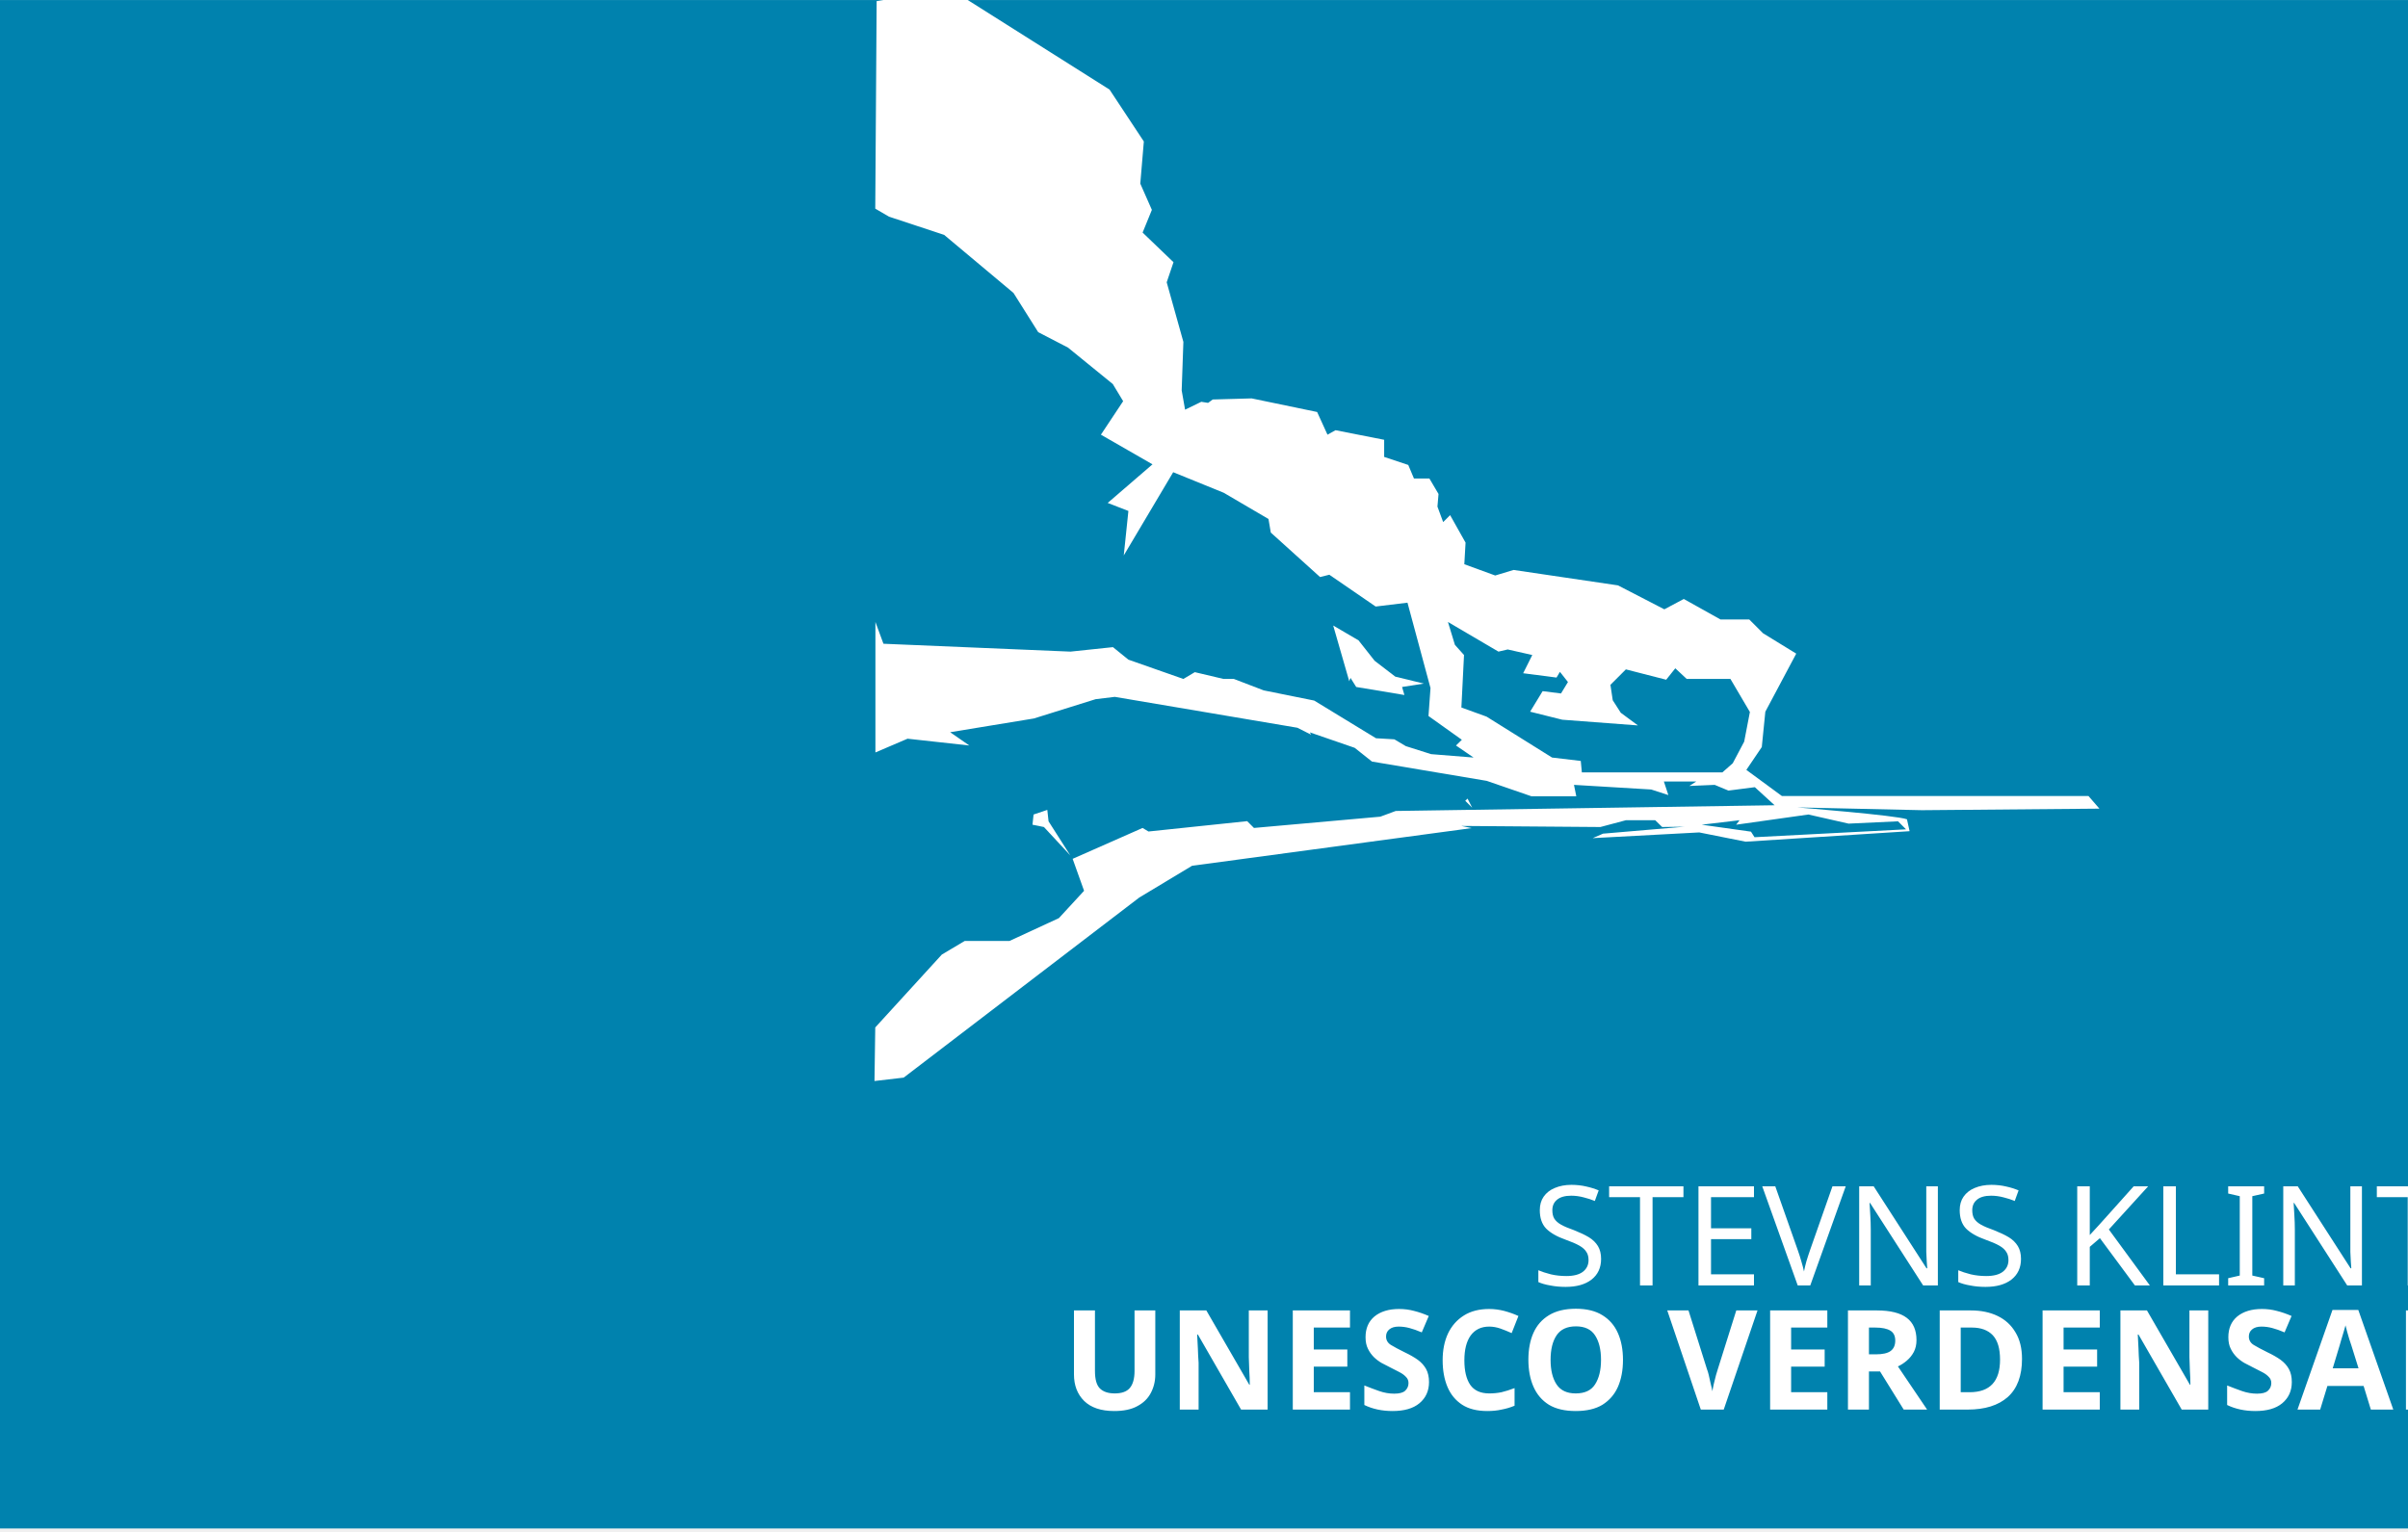
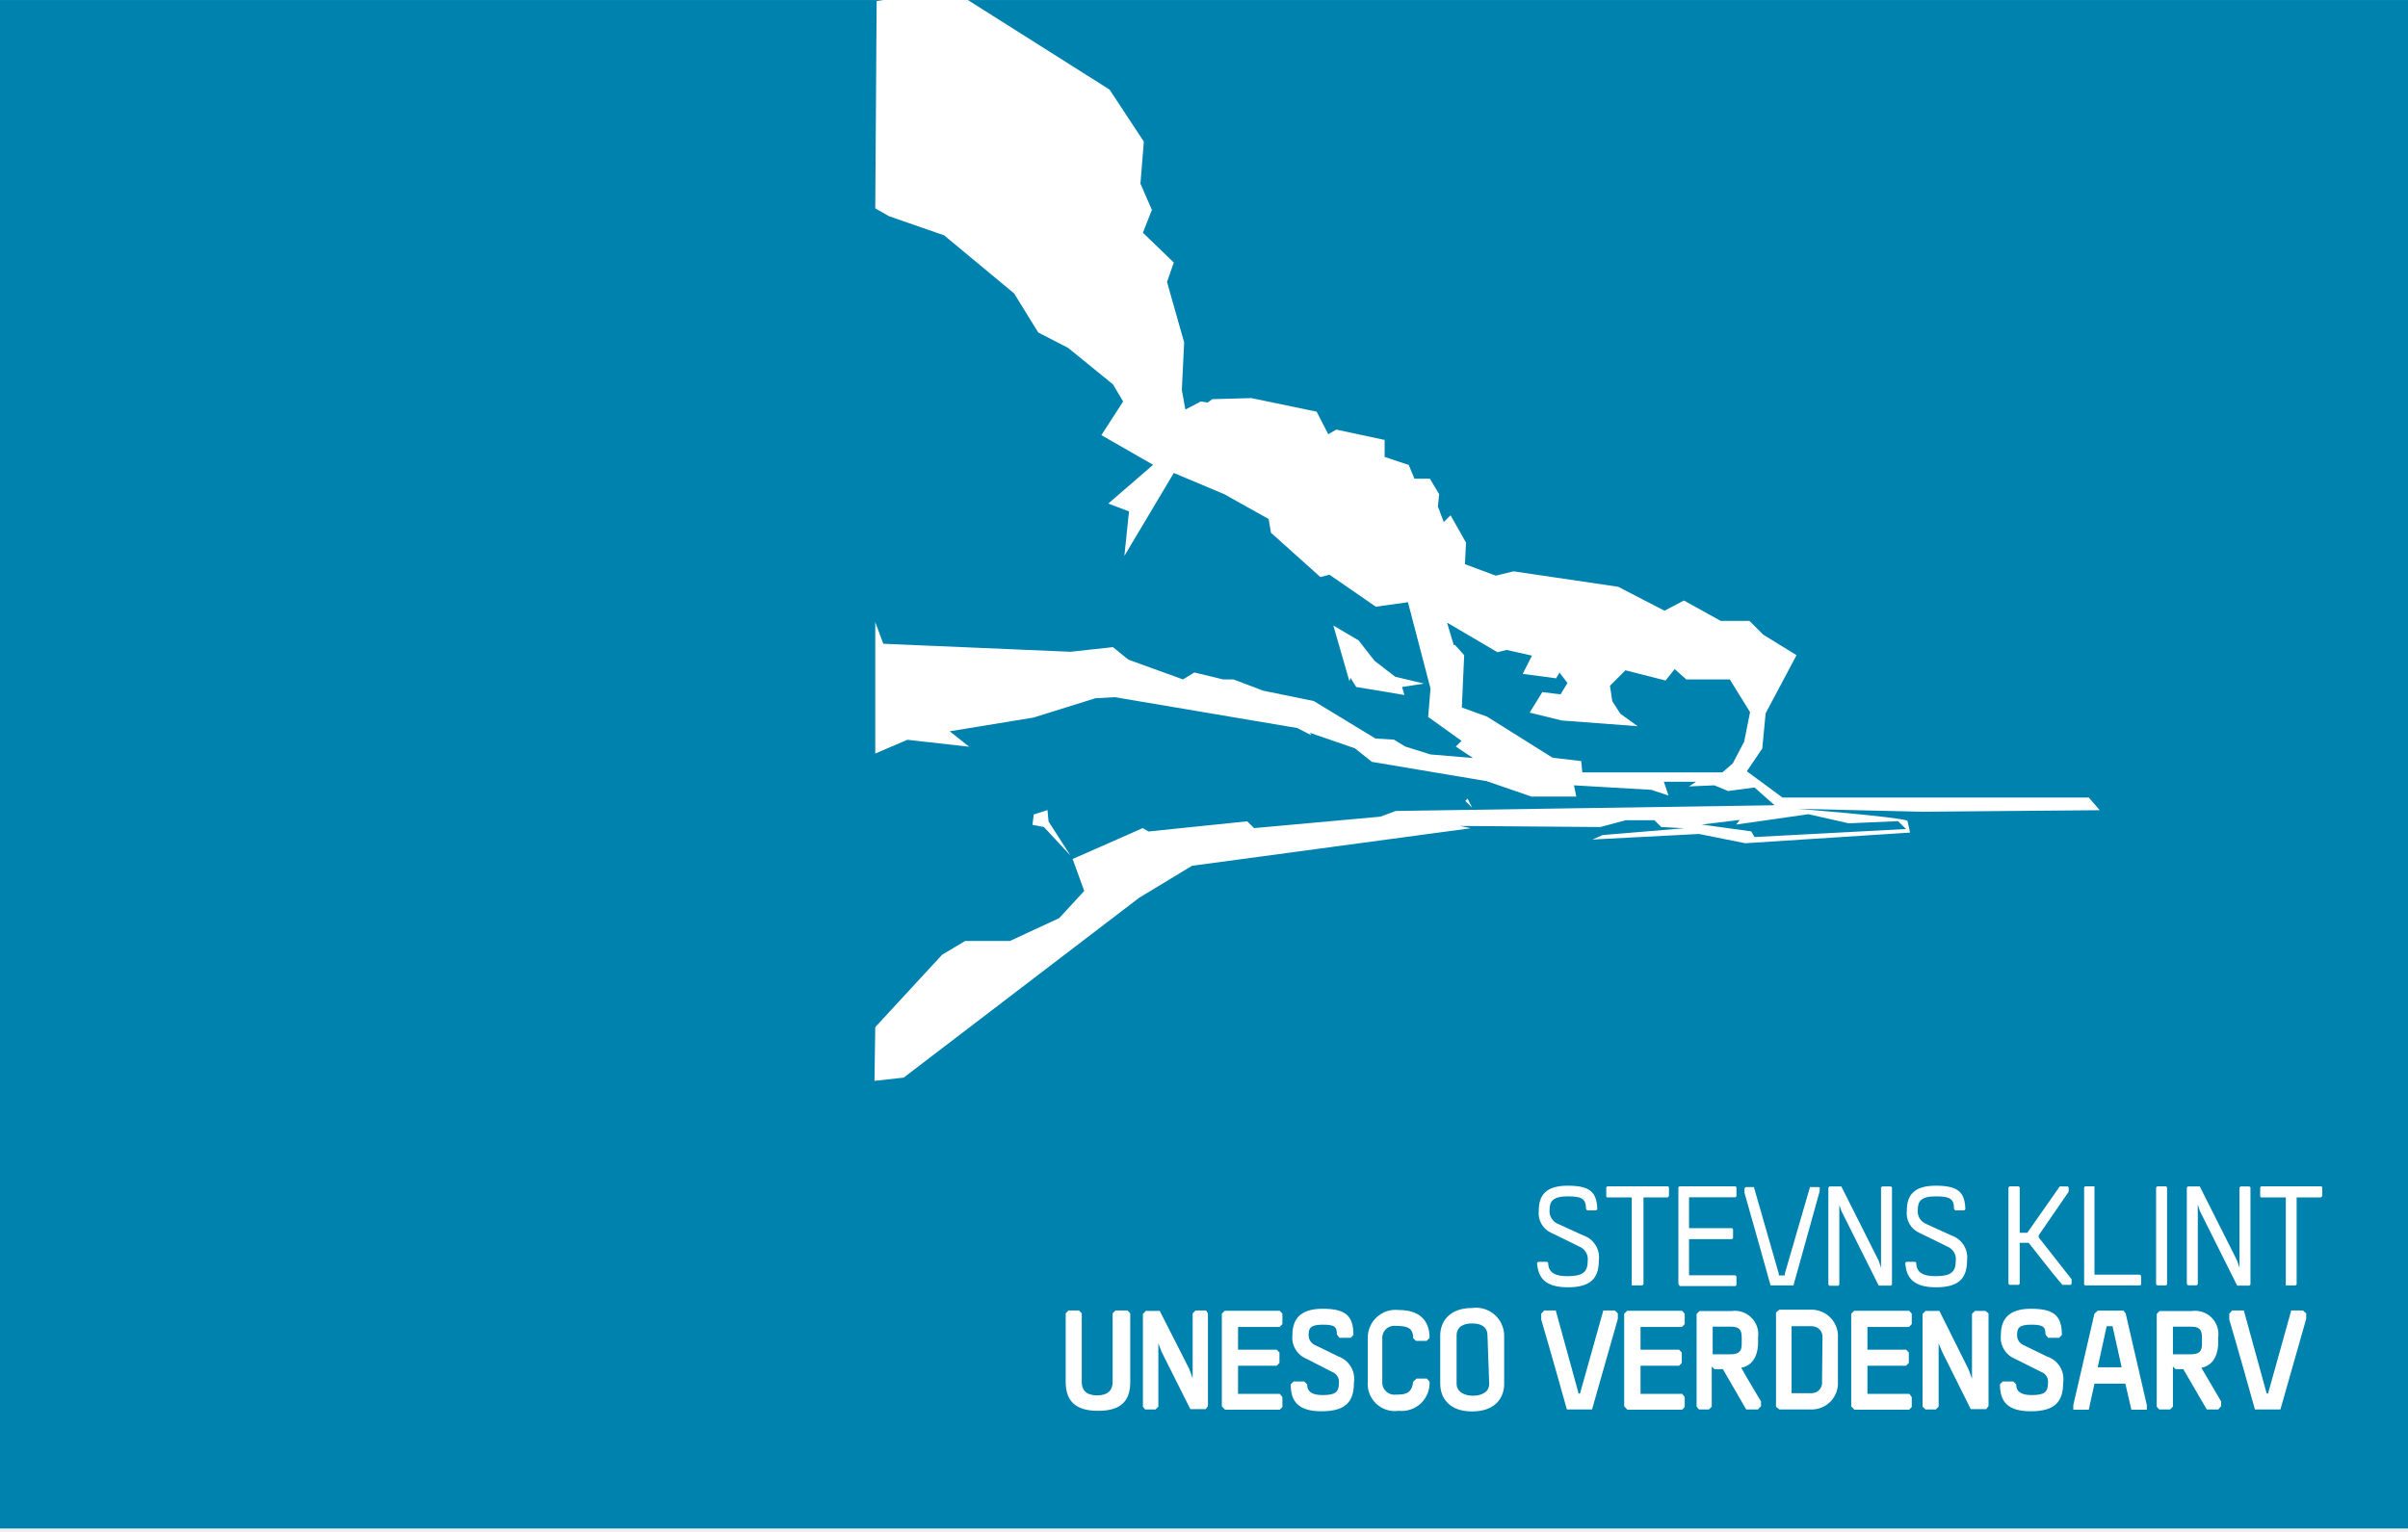
- <svg xmlns="http://www.w3.org/2000/svg" xmlns:xlink="http://www.w3.org/1999/xlink" id="stevnsfort" width="55mm" height="35mm" viewBox="0 0 155.91 99.21">
+ <svg xmlns="http://www.w3.org/2000/svg" id="stevnsfort" width="55mm" height="35mm" viewBox="0 0 155.91 99.21">
  <defs>
    <style>
-       .cls-1, .cls-3, .cls-4 {
+       .cls-1 {
+         fill: #0082ae;
+       }
+ 
+       .cls-2, .cls-3 {
        fill: #fff;
      }

-       .cls-1 {
+       .cls-2 {
        fill-rule: evenodd;
      }
- 
-       .cls-2 {
-         fill: #0082ae;
-       }
- 
-       .cls-3, .cls-4 {
-         font-size: 9px;
-       }
- 
-       .cls-3 {
-         font-family: LimeStone;
-       }
- 
-       .cls-4 {
-         font-family: LimeStone-Heavy, LimeStone;
-         font-weight: 800;
-       }
    </style>
-     <symbol id="New_Symbol_36" data-name="New Symbol 36" viewBox="0 0 79.31 70.73">
-       <g>
-         <polygon class="cls-1" points="29.7 41.23 31.34 42.19 32.38 43.51 33.72 44.54 35.57 44.99 34.16 45.21 34.31 45.73 31.19 45.21 30.82 44.62 30.74 44.84 29.7 41.23 29.7 41.23" />
-         <polygon class="cls-1" points="38.4 52.44 38.7 53.03 38.25 52.58 38.4 52.44 38.4 52.44" />
-         <polygon class="cls-1" points="11.19 53.17 11.27 53.91 12.68 56.12 10.97 54.28 10.23 54.13 10.3 53.47 11.19 53.17 11.19 53.17" />
-         <path class="cls-1" d="M4.9,0,15.22,6.52l2.22,3.36-.23,2.73.75,1.7-.6,1.47,2,1.92L18.92,19,20,22.86,19.89,26l.22,1.25,1.05-.51.44.07.3-.22,2.52-.07,4.24.88.67,1.47.52-.29L33,29.2v1.11l1.56.52.37.88h1l.59,1-.07.82.37,1,.45-.45,1,1.78-.08,1.4,2,.73,1.19-.36,6.76,1,3,1.55,1.26-.67,2.38,1.33h1.86l.89.89,2.15,1.32-2,3.76-.23,2.29-1,1.48,2.3,1.69H78.6l.71.82-11.49.1-8.08-.18s6.43.51,7.11.77l.17.77-10.62.68-3-.6-6.9.37.67-.29,5.27-.45L51,54.28l-.45-.44H48.65L47,54.28,38,54.21l.67.14L20.56,56.79l-3.42,2.06L1.89,70.51,0,70.73l.05-3.47,4.31-4.72,1.48-.88h2.9l3.2-1.48,1.63-1.77-.74-2.07,4.53-2,.38.23,6.39-.67.44.44,8.18-.73,1-.37,24.53-.37L57,51.7l-1.71.22-.89-.37-1.64.07.45-.29H51.11l.29.88-1.11-.36-5-.3.15.74h-2.9l-2.9-1-7.43-1.25-1.12-.89-2.9-1,.08.15-.89-.45-11.82-2L14.32,46l-4,1.25-5.42.89L6.14,49l-4-.44-2.08.89V41l.52,1.41,12.11.51,2.75-.29,1,.81L20,44.69l.74-.44,1.86.44h.67l1.93.74,3.27.66,4,2.44,1.19.07.74.44,1.64.52,2.75.22L37.65,49l.38-.37-2.16-1.54L36,45.28l-1.49-5.53L32.45,40l-3-2.06-.6.15-3.19-2.88-.15-.88-2.9-1.7-3.27-1.33-3.2,5.39.3-2.88-1.34-.52,2.9-2.5-3.34-1.92L16.1,26.7l-.67-1.11-2.9-2.36-1.93-1L9,19.69,4.51,15.93.94,14.75l-.89-.52L.14.79ZM17.07,34.66l.81-1.7-.81,1.7Zm20.51,7.82.59.66L38,46.54l1.63.59,4.24,2.65,1.86.22.07.74H54.9l.67-.59.74-1.4.37-1.92-1.26-2.14H52.59L51.85,44l-.59.74-2.61-.67-1,1,.15,1,.52.81,1.11.82-4.9-.37-2.08-.52.81-1.33,1.19.15.45-.74-.52-.66-.22.37L42,44.32l.59-1.18L41,42.78l-.6.14L37.13,41l.45,1.48Zm7.06,8.26-.82-.15.82.15Zm13.9,2.14h0Zm4.53,1.18-2.6-.59-4.68.66.22-.29-2.45.29,3.19.45.23.36,9.81-.51-.52-.52-3.2.15Zm-39.83,1.7,3.71-1-3.71,1Z" />
-         <polygon class="cls-1" points="41.15 54.28 38.62 54.65 41.15 54.28 41.15 54.28" />
-       </g>
-     </symbol>
  </defs>
-   <rect class="cls-2" x="-0.11" width="156.67" height="98.99" />
-   <use width="79.31" height="70.73" transform="translate(56.62 -0.72)" xlink:href="#New_Symbol_36" />
-   <text class="cls-3" transform="translate(99.15 83.25)">STEVNS KLINT</text>
-   <text class="cls-4" transform="translate(68.77 91.29)">UNESCO VERDENSARV</text>
+   <rect class="cls-1" x="-0.11" width="156.67" height="98.99" />
+   <g id="New_Symbol_36" data-name="New Symbol 36">
+     <g>
+       <polygon class="cls-2" points="86.33 40.51 87.96 41.47 89 42.8 90.34 43.83 92.2 44.27 90.78 44.49 90.93 45.01 87.81 44.49 87.44 43.9 87.37 44.12 86.33 40.51 86.33 40.51" />
+       <polygon class="cls-2" points="95.02 51.72 95.32 52.31 94.87 51.87 95.02 51.72 95.02 51.72" />
+       <polygon class="cls-2" points="67.82 52.46 67.89 53.2 69.31 55.41 67.59 53.56 66.85 53.42 66.93 52.75 67.82 52.46 67.82 52.46" />
+       <path class="cls-2" d="M61.53-.72,71.84,5.8l2.22,3.37-.22,2.72.74,1.7L74,15.07,76,17l-.44,1.26,1.11,3.91-.15,3.09.23,1.26,1-.52.44.07.3-.22,2.53-.07,4.23.88L86,28.12l.52-.3,3.13.67v1.1l1.56.52.37.89h1l.6,1-.08.81.38,1,.44-.44,1,1.77-.07,1.4,2,.74L98,37l6.77,1,3,1.55,1.26-.66,2.38,1.32h1.86l.89.89,2.16,1.33-2,3.76-.22,2.29-1,1.47,2.31,1.7h19.83l.71.82-11.49.1-8.08-.19s6.43.51,7.12.77l.17.77L113,54.61l-3-.6-6.9.36.67-.29,5.28-.44-1.49-.08-.44-.44h-1.86l-1.64.44-9.07-.07.67.15L77.18,56.07l-3.42,2.07L58.51,69.79,56.62,70l.05-3.48L61,61.83l1.49-.89h2.9l3.19-1.48L70.2,57.7l-.75-2.07,4.54-2,.37.22,6.39-.66.45.44,8.17-.74,1-.37,24.53-.37L113.6,51l-1.71.23-.89-.37-1.64.07.45-.3h-2.08l.3.89-1.12-.37-5-.29.15.73h-2.9l-2.9-1-7.43-1.25-1.11-.88-2.9-1,.07.15L84,47.15l-11.82-2-1.26.07-4,1.25-5.43.89,1.26,1-4-.45-2.08.89V40.29l.52,1.4,12.12.52,2.75-.3,1,.81L76.59,44l.74-.45,1.86.45h.67l1.93.73,3.27.67,4,2.43,1.19.07.74.45,1.63.51,2.75.23-1.11-.74.37-.37-2.16-1.55.15-1.84L91.16,39l-2.08.29-3-2.07-.59.15-3.2-2.87-.15-.89L79.26,32,76,30.63,72.8,36l.3-2.88-1.34-.51,2.9-2.51-3.35-1.92L72.72,26l-.66-1.11-2.9-2.36-1.94-1L65.66,19l-4.53-3.76L57.56,14l-.89-.51L56.76.07ZM73.69,34l.82-1.7L73.69,34ZM94.2,41.76l.6.67-.15,3.39,1.63.59,4.24,2.66,1.86.22.07.73h9.07l.67-.58.74-1.41.38-1.91L112,44h-2.82l-.75-.67-.59.74-2.6-.66-1,1,.15,1,.52.81,1.12.81-4.91-.37-2.08-.51.82-1.33,1.18.15.45-.74-.52-.67-.22.37-2.16-.29.6-1.18-1.64-.37-.59.15-3.27-1.92.44,1.47ZM101.26,50l-.81-.14.81.14Zm13.9,2.14h0Zm4.54,1.18-2.61-.59-4.68.67.23-.3-2.46.3,3.2.44.22.37,9.81-.52-.52-.51-3.19.14ZM79.86,55l3.71-1-3.71,1Z" />
+       <polygon class="cls-2" points="97.77 53.56 95.25 53.93 97.77 53.56 97.77 53.56" />
+     </g>
+   </g>
+   <g>
+     <path class="cls-3" d="M103.52,81.63c0,1.15-.53,1.74-2,1.74s-1.94-.61-2-1.59l.08-.06h.57l.07.06c0,.64.45.87,1.24.87,1,0,1.32-.26,1.32-1a.88.88,0,0,0-.55-.92c-.56-.29-1.11-.54-1.78-.87a1.4,1.4,0,0,1-.84-1.45c0-1,.46-1.62,1.87-1.62s1.89.38,1.92,1.53l-.07.07h-.58l-.08-.08c0-.65-.23-.83-1.19-.83s-1.17.33-1.17.87a.89.89,0,0,0,.56.92l1.62.74A1.5,1.5,0,0,1,103.52,81.63Z" />
+     <path class="cls-3" d="M105.65,83.25v-5.7h-1.59l-.06-.06V76.9l.06-.07H108l.06.06v.57l-.09.09h-1.56v5.63l-.08.07Z" />
+     <path class="cls-3" d="M108.67,83.16V76.89l.07-.06h3.63l.06.06v.58l-.07.07h-3v2h2.78l.07.07v.57l-.07.07h-2.78v2.34h3l.07.08v.55l-.06.07h-3.61Z" />
+     <path class="cls-3" d="M117.82,76.9v.24l-1.7,6.11h-1.48c-.55-2-1.15-4.07-1.69-6v-.29l.08-.08h.53c.5,1.78,1.11,3.83,1.61,5.61v.11h.39v-.11l1.63-5.61h.55Z" />
+     <path class="cls-3" d="M122.5,76.9v6.28l-.07.08h-.79l-2.41-4.82-.14-.41v5.16l-.06.08h-.58l-.07-.08V76.91l.07-.07h.77l2.42,4.81.15.46V76.9l.08-.06h.56Z" />
+     <path class="cls-3" d="M127.36,81.63c0,1.15-.53,1.74-2,1.74s-1.94-.61-2-1.59l.07-.06H124l.07.06c0,.64.46.87,1.24.87,1,0,1.32-.26,1.32-1a.88.88,0,0,0-.55-.92c-.56-.29-1.1-.54-1.78-.87a1.4,1.4,0,0,1-.84-1.45c0-1,.46-1.62,1.87-1.62s1.89.38,1.92,1.53l-.07.07h-.58l-.08-.08c0-.65-.23-.83-1.19-.83s-1.16.33-1.16.87a.88.88,0,0,0,.55.92l1.62.74A1.5,1.5,0,0,1,127.36,81.63Z" />
+     <path class="cls-3" d="M132,80v.14l2.13,2.71v.29l-.06.07h-.54c-.78-.91-1.44-1.8-2.18-2.72h-.58v2.65l-.07.07h-.59l-.07-.07V76.9l.08-.07h.58l.07.07v2.94h.49l2.1-3h.53a.3.3,0,0,0,.05.07v.27Z" />
+     <path class="cls-3" d="M138.63,82.62v.56l-.06.07H135l-.06-.07V76.9l.06-.07h.61a.25.25,0,0,0,0,.07v5.65h2.93Z" />
+     <path class="cls-3" d="M140.31,83.18l-.06.07h-.57l-.08-.07V76.9l.08-.07h.57l.06.07Z" />
+     <path class="cls-3" d="M145.71,76.9v6.28l-.07.08h-.79l-2.41-4.82L142.3,78v5.16l-.06.08h-.58l-.07-.08V76.91l.07-.07h.77l2.42,4.81.15.46V76.9l.08-.06h.56Z" />
+     <path class="cls-3" d="M148,83.25v-5.7H146.4l-.06-.06V76.9l.06-.07h3.9l.06.06v.57l-.09.09H148.7v5.63l-.07.07Z" />
+   </g>
+   <g>
+     <path class="cls-3" d="M73.18,85.06V89.5c0,1.26-.63,1.87-2.08,1.87S69,90.75,69,89.49V85.06l.18-.19h.68l.18.19v4.43c0,.63.39.88,1,.88s1-.26,1-.88V85.06l.18-.19H73Z" />
+     <path class="cls-3" d="M78.21,85.06v6l-.14.2h-1l-1.86-3.71L75,87V91.1l-.18.18h-.68L74,91.1v-6l.19-.2h.9L77,88.66l.22.6v-4.2l.19-.19h.68Z" />
+     <path class="cls-3" d="M79.11,91.08v-6l.19-.19h3.56l.17.19v.67l-.18.19H80.16v1.47h2.5l.18.18v.68l-.18.18h-2.5v1.82h2.7l.17.21v.64l-.17.18H79.32Z" />
+     <path class="cls-3" d="M86.66,87.85a1.55,1.55,0,0,1,1,1.72c0,1.22-.55,1.83-2.09,1.83s-2-.66-2-1.75l.19-.18h.68l.19.18c0,.51.37.7,1,.7.85,0,1.06-.2,1.06-.79a.67.67,0,0,0-.42-.7L84.59,88a1.48,1.48,0,0,1-.91-1.54c0-1,.48-1.7,1.95-1.7s2,.43,2,1.7l-.18.18h-.72l-.17-.21c0-.52-.16-.64-.93-.64s-.9.23-.9.63a.69.69,0,0,0,.41.69Z" />
+     <path class="cls-3" d="M92.56,89.48a1.81,1.81,0,0,1-2,1.89,1.76,1.76,0,0,1-2-1.91V86.69a1.8,1.8,0,0,1,2-1.85c1.48,0,2,.8,2,1.81l-.19.19h-.69l-.18-.17c0-.56-.25-.79-1-.8h-.11a.78.78,0,0,0-.89.84v2.75a.79.79,0,0,0,.89.86h.11c.69,0,.93-.25,1-.84l.22-.2h.66Z" />
+     <path class="cls-3" d="M95.31,91.41c-1.48,0-2.06-.88-2.06-1.8V86.49c0-.85.55-1.78,2.07-1.78a1.82,1.82,0,0,1,2.07,1.79v3.13C97.39,90.53,96.81,91.41,95.31,91.41Zm1-4.91c0-.61-.46-.79-1-.79s-1,.2-1,.79v3.11c0,.63.68.78,1,.78h.11c.29,0,1-.11,1-.77Z" />
+     <path class="cls-3" d="M104.75,85.06v.35l-1.67,5.87h-1.63c-1.21-4.33-1.47-5.14-1.66-5.82v-.38l.19-.21h.75l1.48,5.38h.09l1.51-5.38h.74Z" />
+     <path class="cls-3" d="M105.16,91.08v-6l.19-.19h3.56l.17.19v.67l-.18.19h-2.68v1.47h2.49l.18.18v.68l-.18.18h-2.49v1.82h2.7l.16.21v.64l-.17.18h-3.54Z" />
+     <path class="cls-3" d="M113.82,91.28h-.76l-1.51-2.61H111l-.17-.17v2.6l-.18.18H110l-.15-.18v-6l.18-.19h2.06a1.52,1.52,0,0,1,1.74,1.71V87c0,.36-.11,1.4-1.09,1.58.24.43.49.86.74,1.28l.54.9v.31ZM112,87.71c.57,0,.77-.16.77-.67V86.6c0-.52-.2-.68-.7-.68h-1.18v1.79Z" />
+     <path class="cls-3" d="M119,86.67v2.81a1.7,1.7,0,0,1-1.79,1.8h-2l-.22-.17V85l.22-.18h2A1.72,1.72,0,0,1,119,86.67Zm-1,0a.69.69,0,0,0-.72-.78H116v4.34h1.26a.68.68,0,0,0,.71-.77Z" />
+     <path class="cls-3" d="M119.86,91.08v-6l.19-.19h3.56l.17.19v.67l-.18.19h-2.69v1.47h2.5l.18.18v.68l-.18.18h-2.5v1.82h2.71l.16.21v.64l-.17.18h-3.54Z" />
+     <path class="cls-3" d="M128.75,85.06v6l-.15.2h-1l-1.85-3.71-.23-.54V91.1l-.18.18h-.67l-.19-.18v-6l.19-.2h.9l1.89,3.79.22.6v-4.2l.19-.19h.68Z" />
+     <path class="cls-3" d="M132.53,87.85a1.54,1.54,0,0,1,1.05,1.72c0,1.22-.55,1.83-2.09,1.83s-2-.66-2-1.75l.18-.18h.68l.19.18c0,.51.37.7,1,.7.85,0,1.06-.2,1.06-.79a.66.66,0,0,0-.42-.7L130.46,88a1.48,1.48,0,0,1-.91-1.54c0-1,.48-1.7,1.95-1.7s2,.43,2,1.7l-.18.18h-.71l-.17-.21c0-.52-.17-.64-.94-.64s-.9.23-.9.63a.69.69,0,0,0,.41.69Z" />
+     <path class="cls-3" d="M137.63,85.06,139,91v.3h-1l-.39-1.69h-2c-.12.56-.25,1.12-.37,1.69h-1V91l1.37-5.93.22-.19h1.65Zm-.26,3.49c-.09-.43-.18-.83-.28-1.26s-.2-.89-.31-1.4h-.38l-.58,2.66Z" />
+     <path class="cls-3" d="M143.63,91.28h-.75l-1.52-2.61h-.5l-.17-.17v2.6l-.18.18h-.71l-.16-.18v-6l.18-.19h2.07a1.51,1.51,0,0,1,1.73,1.71V87c0,.36-.11,1.4-1.09,1.58l.75,1.28.53.9v.31Zm-1.83-3.57c.57,0,.77-.16.77-.67V86.6c0-.52-.21-.68-.7-.68h-1.18v1.79Z" />
+     <path class="cls-3" d="M149.32,85.06v.35l-1.67,5.87H146c-1.21-4.33-1.47-5.14-1.66-5.82v-.38l.19-.21h.75l1.48,5.38h.09l1.5-5.38h.75Z" />
+   </g>
</svg>
